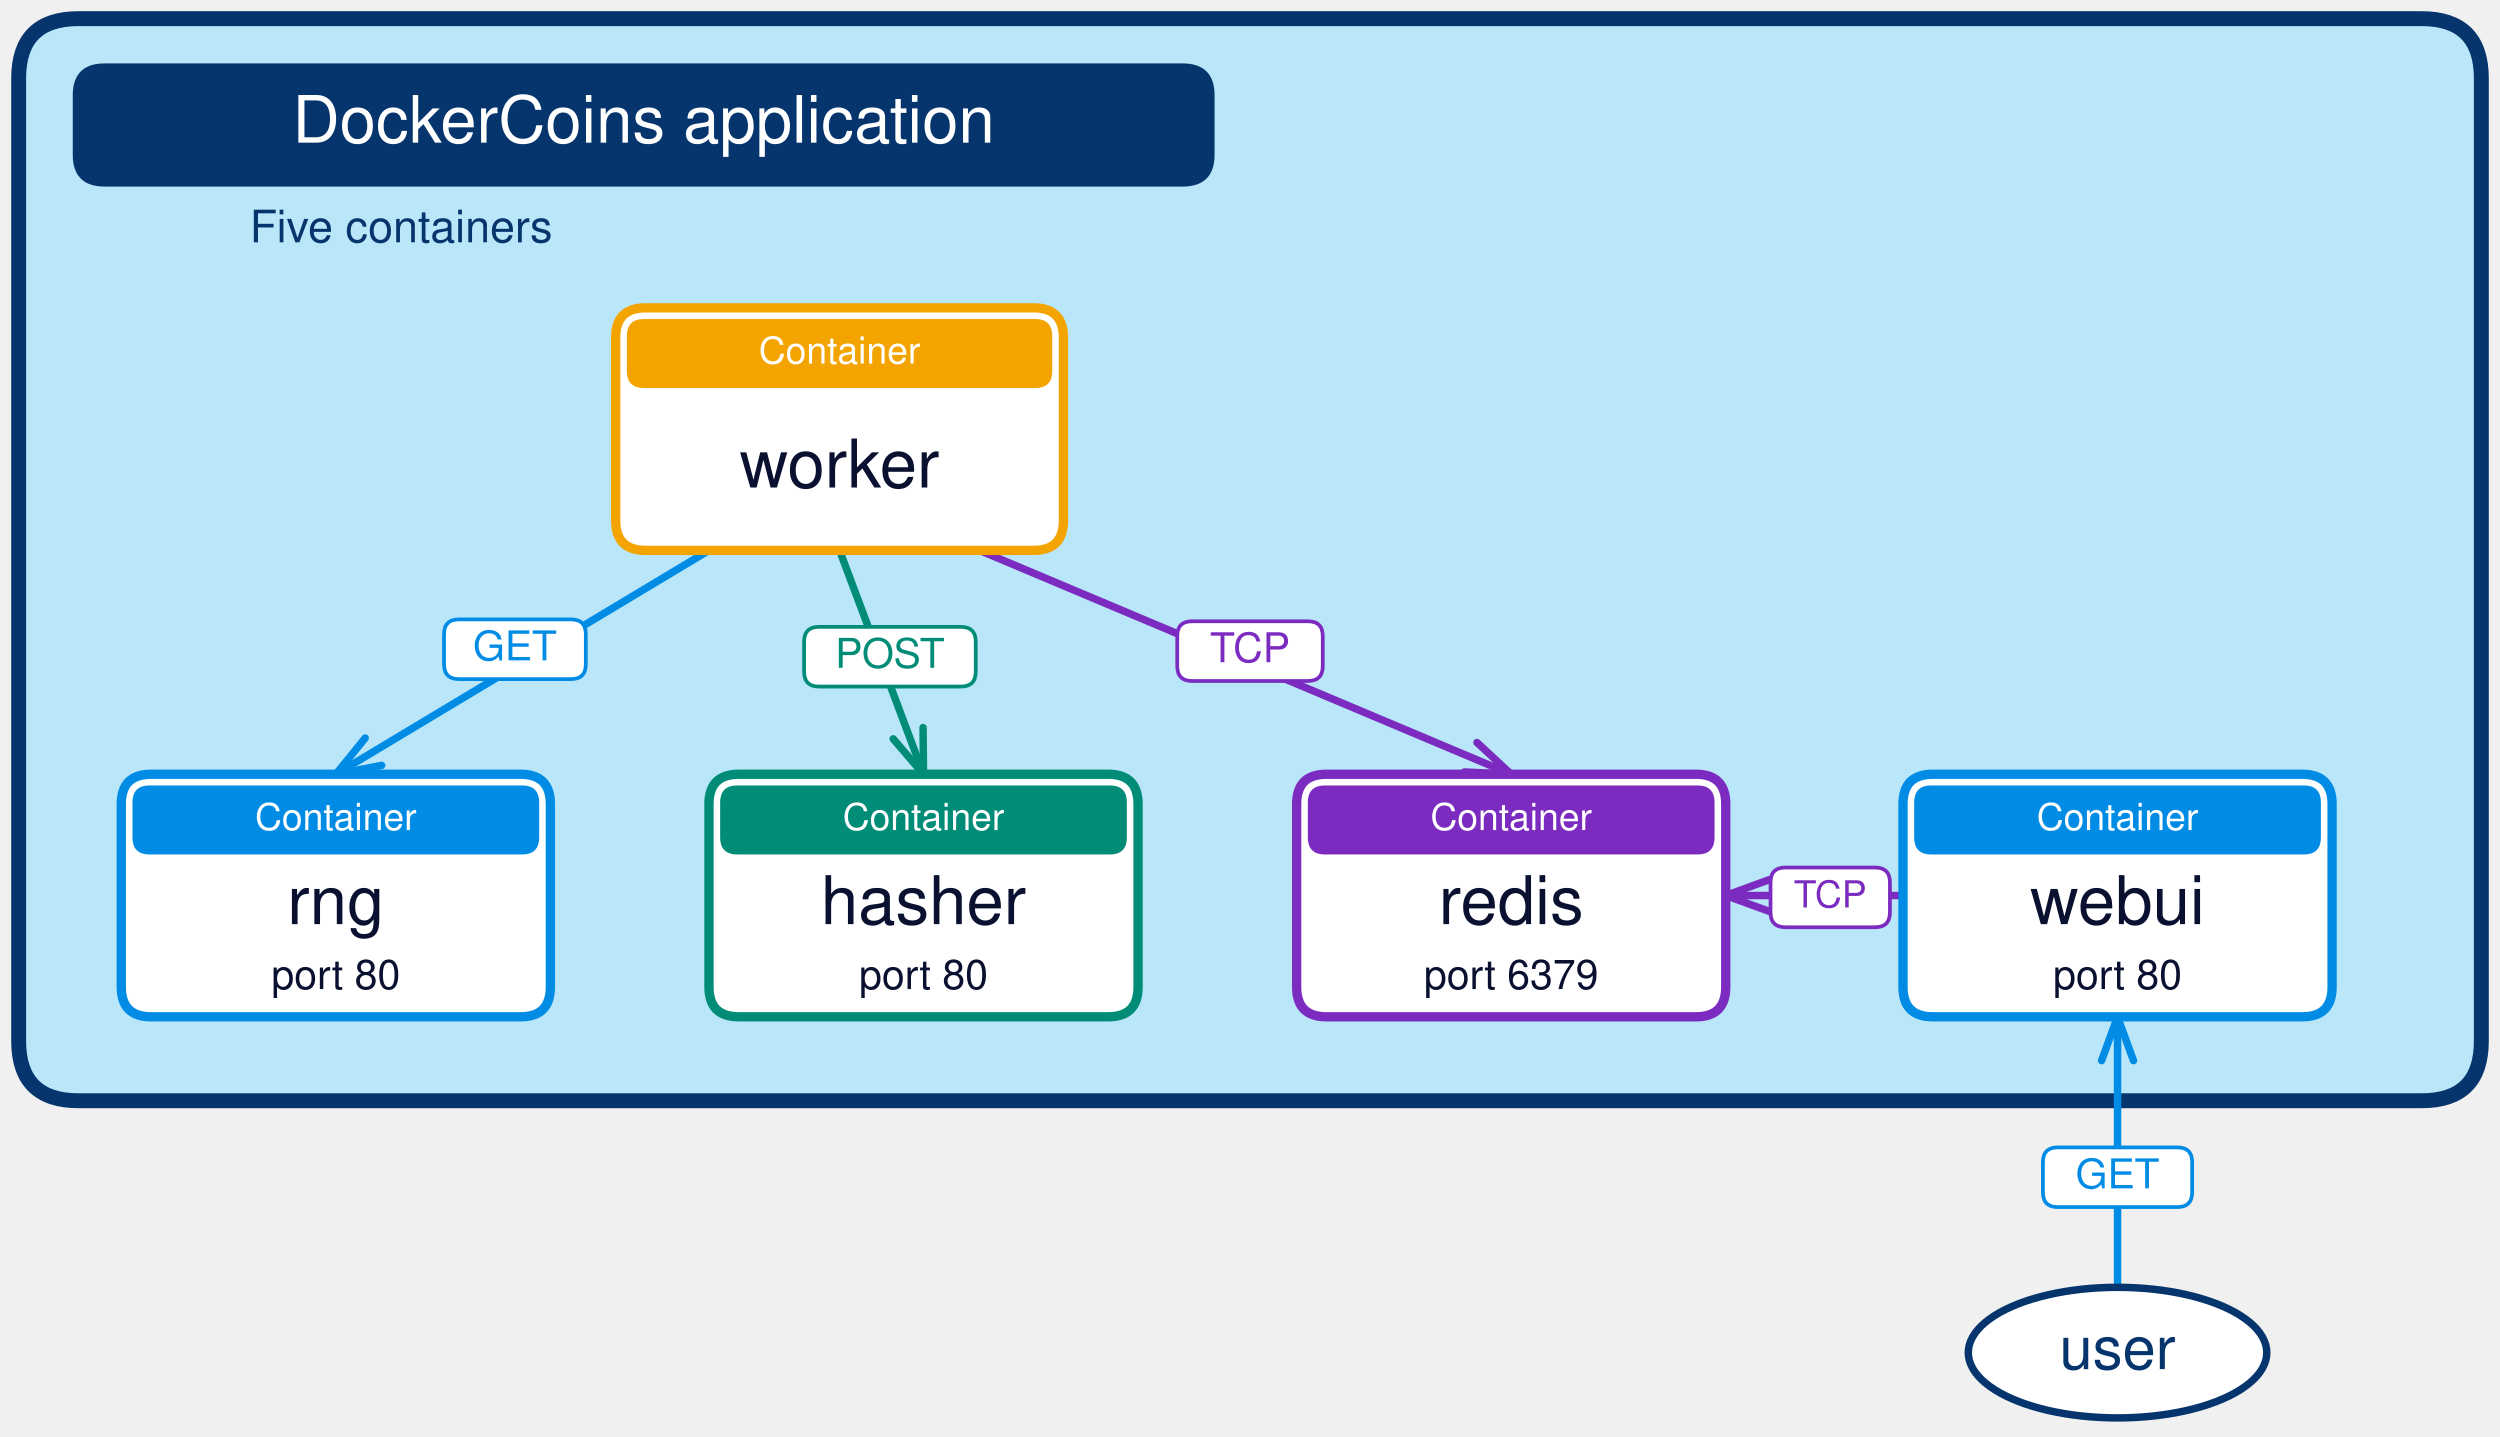
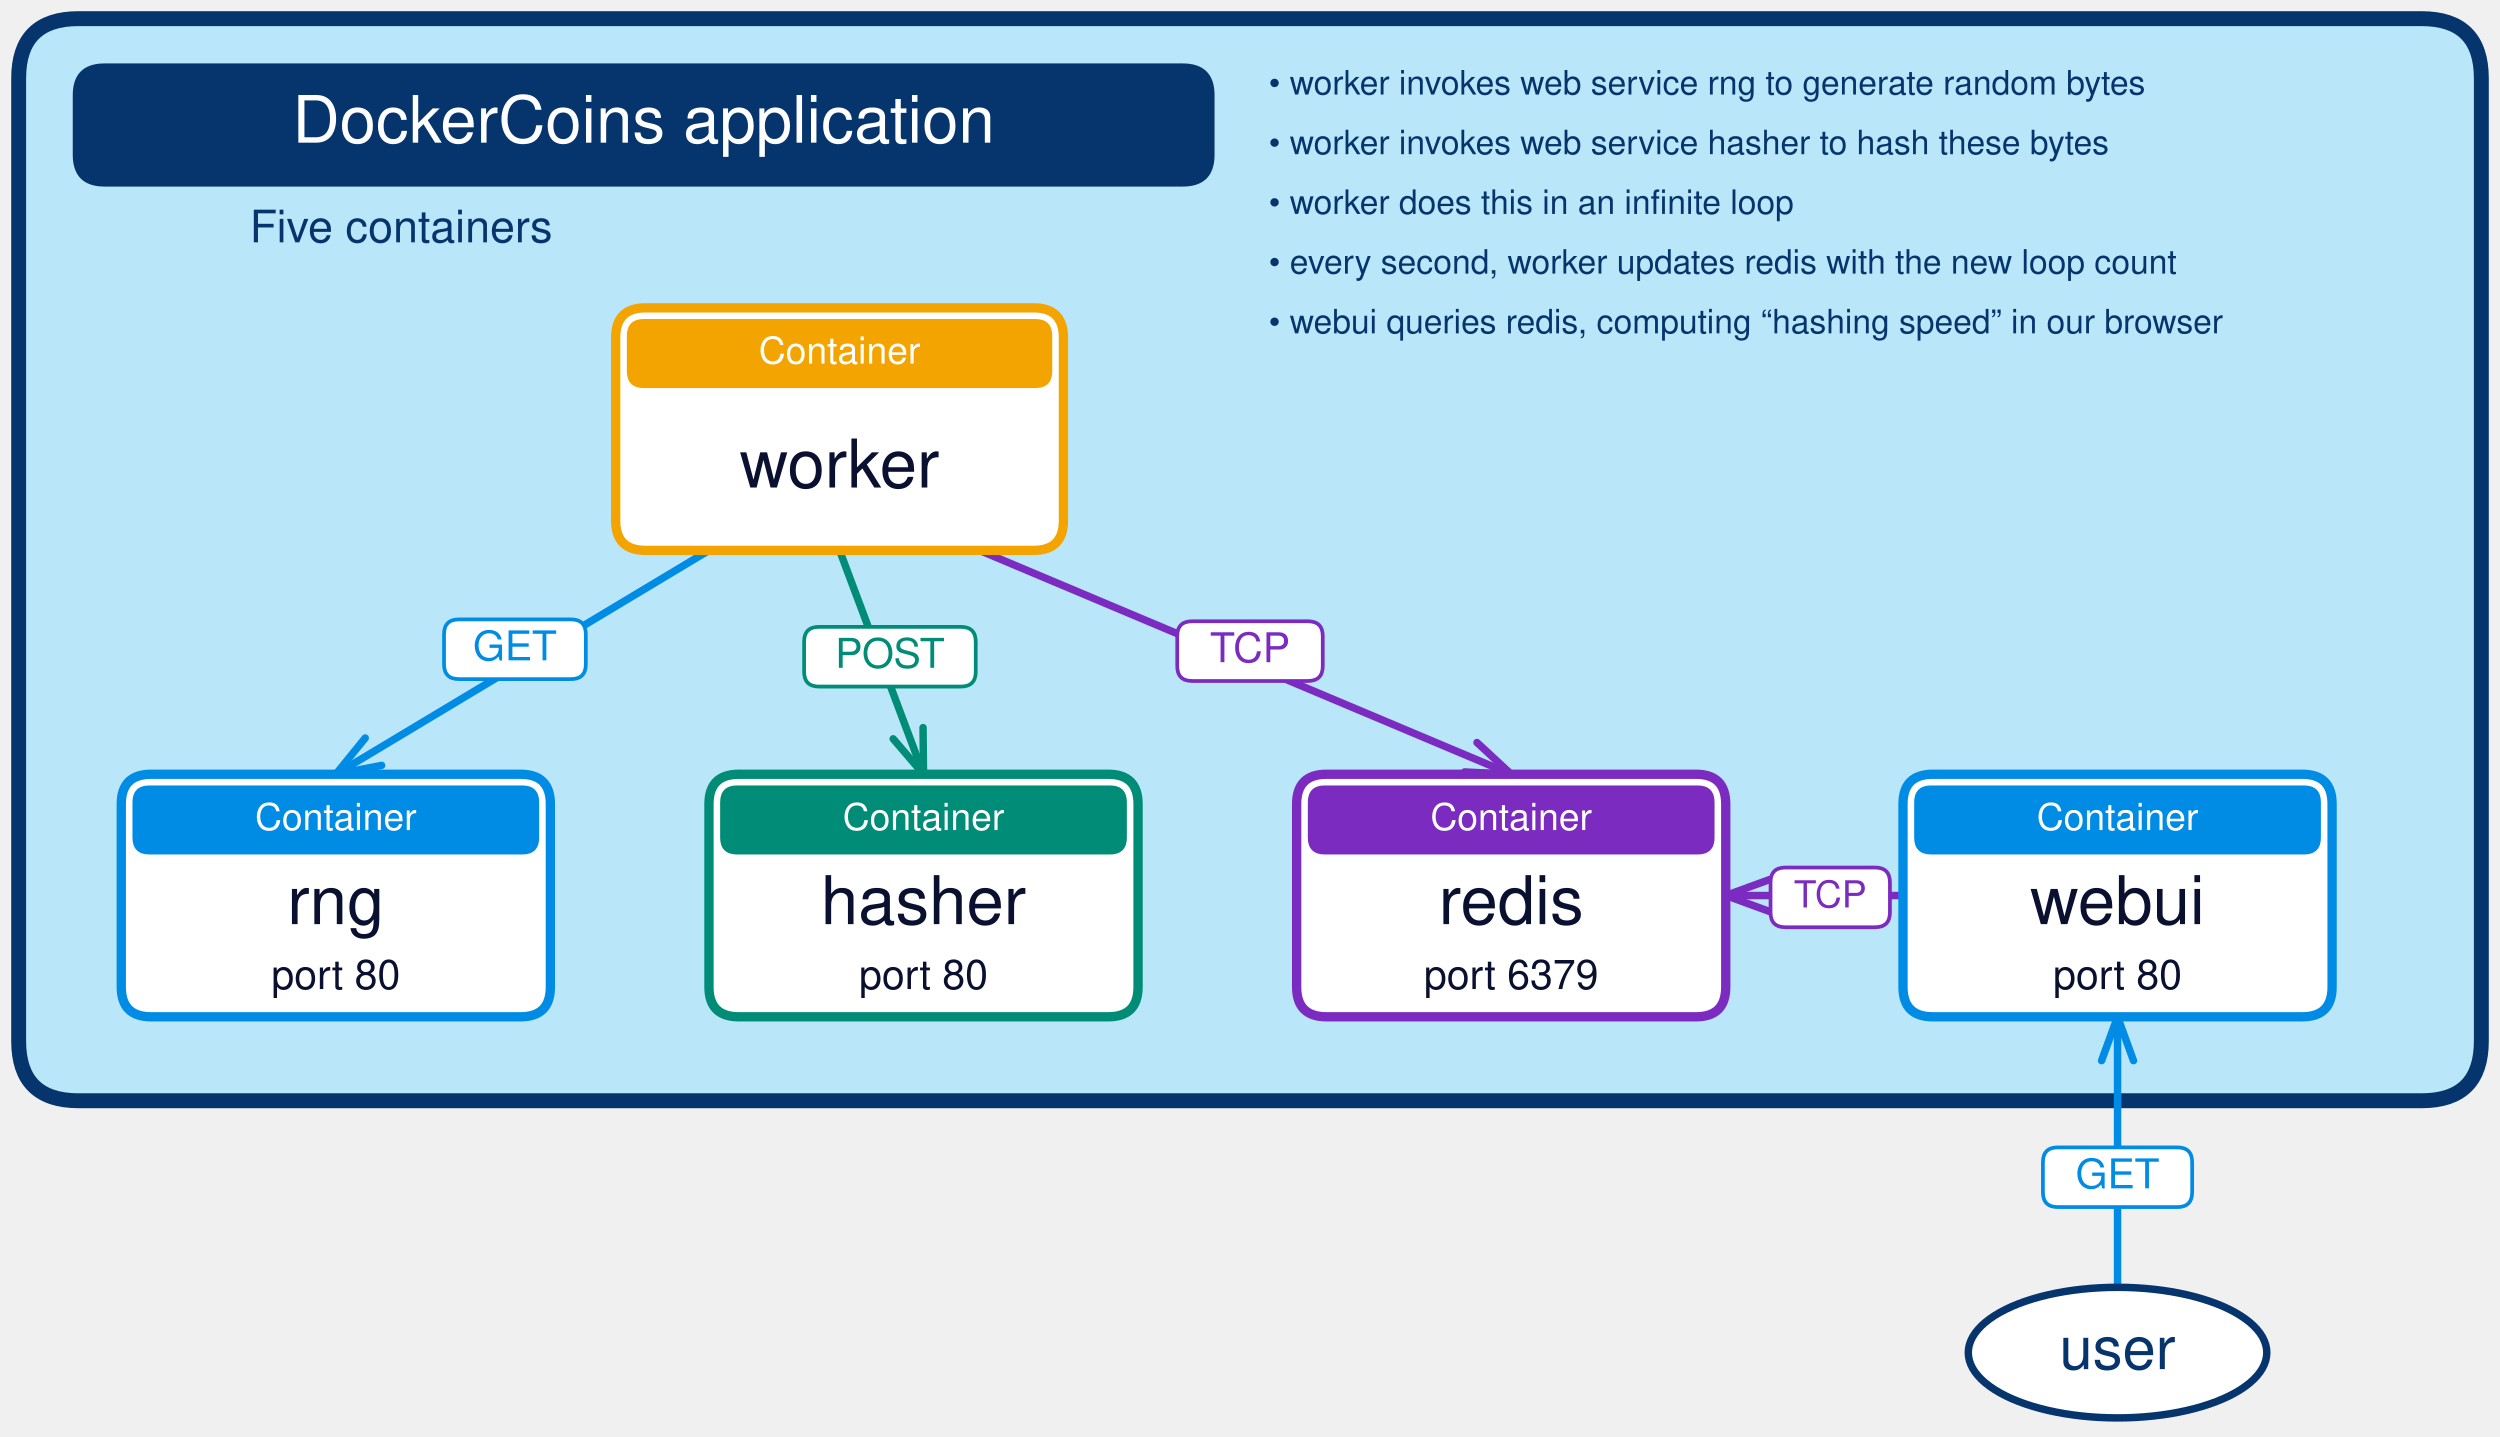
<svg xmlns="http://www.w3.org/2000/svg" version="1.1" viewBox="0 0 1340 770" width="1340" height="770">
  <defs>
    <style class="style-fonts">
      </style>
  </defs>
  <g stroke-linecap="round" transform="translate(10 10) rotate(0 660 290)">
    <path d="M32 0 C465.99 0, 899.98 0, 1288 0 C1309.33 0, 1320 10.67, 1320 32 C1320 216.37, 1320 400.75, 1320 548 C1320 569.33, 1309.33 580, 1288 580 C793.95 580, 299.9 580, 32 580 C10.67 580, 0 569.33, 0 548 C0 358.7, 0 169.4, 0 32 C0 10.67, 10.67 0, 32 0" stroke="none" stroke-width="0" fill="#b9e6f9" />
    <path d="M32 0 C469.94 0, 907.87 0, 1288 0 M32 0 C465.07 0, 898.13 0, 1288 0 M1288 0 C1309.33 0, 1320 10.67, 1320 32 M1288 0 C1309.33 0, 1320 10.67, 1320 32 M1320 32 C1320 182.62, 1320 333.23, 1320 548 M1320 32 C1320 140.01, 1320 248.01, 1320 548 M1320 548 C1320 569.33, 1309.33 580, 1288 580 M1320 548 C1320 569.33, 1309.33 580, 1288 580 M1288 580 C857.26 580, 426.51 580, 32 580 M1288 580 C912.28 580, 536.55 580, 32 580 M32 580 C10.67 580, 0 569.33, 0 548 M32 580 C10.67 580, 0 569.33, 0 548 M0 548 C0 344.02, 0 140.05, 0 32 M0 548 C0 444.53, 0 341.07, 0 32 M0 32 C0 10.67, 10.67 0, 32 0 M0 32 C0 10.67, 10.67 0, 32 0" stroke="#06356d" stroke-width="8" fill="none" />
  </g>
  <g stroke-linecap="round">
    <g transform="translate(380 295) rotate(0 -100 60)">
      <path d="M0 0 C-69.74 41.84, -139.47 83.68, -200 120 M0 0 C-43.36 26.01, -86.72 52.03, -200 120" stroke="#008ce5" stroke-width="4" fill="none" />
    </g>
    <g transform="translate(380 295) rotate(0 -100 60)">
      <path d="M-184.25 100.58 C-189.74 107.35, -195.23 114.12, -200 120 M-184.25 100.58 C-187.67 104.79, -191.08 109, -200 120" stroke="#008ce5" stroke-width="4" fill="none" />
    </g>
    <g transform="translate(380 295) rotate(0 -100 60)">
      <path d="M-175.46 115.25 C-184.01 116.9, -192.57 118.56, -200 120 M-175.46 115.25 C-180.78 116.28, -186.1 117.31, -200 120" stroke="#008ce5" stroke-width="4" fill="none" />
    </g>
  </g>
  <mask />
  <g stroke-linecap="round">
    <g transform="translate(450 295) rotate(0 22.5 60)">
      <path d="M0 0 C15.69 41.84, 31.38 83.68, 45 120 M0 0 C13 34.65, 25.99 69.31, 45 120" stroke="#008c76" stroke-width="4" fill="none" />
    </g>
    <g transform="translate(450 295) rotate(0 22.5 60)">
      <path d="M28.75 101.01 C34.41 107.63, 40.08 114.25, 45 120 M28.75 101.01 C33.44 106.49, 38.13 111.98, 45 120" stroke="#008c76" stroke-width="4" fill="none" />
    </g>
    <g transform="translate(450 295) rotate(0 22.5 60)">
      <path d="M44.76 95 C44.84 103.72, 44.93 112.43, 45 120 M44.76 95 C44.83 102.22, 44.9 109.44, 45 120" stroke="#008c76" stroke-width="4" fill="none" />
    </g>
  </g>
  <mask />
  <g stroke-linecap="round">
    <g transform="translate(525 295) rotate(0 142.5 60)">
      <path d="M0 0 C99.38 41.84, 198.75 83.69, 285 120 M0 0 C102.82 43.29, 205.64 86.59, 285 120" stroke="#7b2bc0" stroke-width="4" fill="none" />
    </g>
    <g transform="translate(525 295) rotate(0 142.5 60)">
      <path d="M260.03 118.76 C268.74 119.2, 277.44 119.63, 285 120 M260.03 118.76 C269.04 119.21, 278.05 119.66, 285 120" stroke="#7b2bc0" stroke-width="4" fill="none" />
    </g>
    <g transform="translate(525 295) rotate(0 142.5 60)">
      <path d="M266.67 103 C273.06 108.93, 279.45 114.86, 285 120 M266.67 103 C273.28 109.14, 279.9 115.27, 285 120" stroke="#7b2bc0" stroke-width="4" fill="none" />
    </g>
  </g>
  <mask />
  <g stroke-linecap="round">
    <g transform="translate(1020 480) rotate(0 -47.5 0)">
      <path d="M0 0 C-33.13 0, -66.25 0, -95 0 M0 0 C-22.11 0, -44.23 0, -95 0" stroke="#7b2bc0" stroke-width="4" fill="none" />
    </g>
    <g transform="translate(1020 480) rotate(0 -47.5 0)">
      <path d="M-71.51 -8.55 C-79.7 -5.57, -87.89 -2.59, -95 0 M-71.51 -8.55 C-76.98 -6.56, -82.44 -4.57, -95 0" stroke="#7b2bc0" stroke-width="4" fill="none" />
    </g>
    <g transform="translate(1020 480) rotate(0 -47.5 0)">
      <path d="M-71.51 8.55 C-79.7 5.57, -87.89 2.59, -95 0 M-71.51 8.55 C-76.98 6.56, -82.44 4.57, -95 0" stroke="#7b2bc0" stroke-width="4" fill="none" />
    </g>
  </g>
  <mask />
  <g stroke-linecap="round">
    <g transform="translate(1135 690) rotate(0 0 -72.5)">
      <path d="M0 0 C0 -50.56, 0 -101.12, 0 -145 M0 0 C0 -44.19, 0 -88.38, 0 -145" stroke="#008ce5" stroke-width="4" fill="none" />
    </g>
    <g transform="translate(1135 690) rotate(0 0 -72.5)">
      <path d="M8.55 -121.51 C5.57 -129.7, 2.59 -137.89, 0 -145 M8.55 -121.51 C5.94 -128.67, 3.34 -135.83, 0 -145" stroke="#008ce5" stroke-width="4" fill="none" />
    </g>
    <g transform="translate(1135 690) rotate(0 0 -72.5)">
      <path d="M-8.55 -121.51 C-5.57 -129.7, -2.59 -137.89, 0 -145 M-8.55 -121.51 C-5.94 -128.67, -3.34 -135.83, 0 -145" stroke="#008ce5" stroke-width="4" fill="none" />
    </g>
  </g>
  <mask />
  <g stroke-linecap="round" transform="translate(40 35) rotate(0 305 32)">
    <path d="M16 0 C169.43 0, 322.85 0, 594 0 C604.67 0, 610 5.33, 610 16 C610 25.9, 610 35.8, 610 48 C610 58.67, 604.67 64, 594 64 C475 64, 356 64, 16 64 C5.33 64, 0 58.67, 0 48 C0 40.76, 0 33.52, 0 16 C0 5.33, 5.33 0, 16 0" stroke="none" stroke-width="0" fill="#06356d" />
    <path d="M16 0 C217.55 0, 419.1 0, 594 0 M16 0 C233.77 0, 451.54 0, 594 0 M594 0 C604.67 0, 610 5.33, 610 16 M594 0 C604.67 0, 610 5.33, 610 16 M610 16 C610 28.7, 610 41.4, 610 48 M610 16 C610 27.09, 610 38.17, 610 48 M610 48 C610 58.67, 604.67 64, 594 64 M610 48 C610 58.67, 604.67 64, 594 64 M594 64 C457.02 64, 320.05 64, 16 64 M594 64 C366.23 64, 138.46 64, 16 64 M16 64 C5.33 64, 0 58.67, 0 48 M16 64 C5.33 64, 0 58.67, 0 48 M0 48 C0 37.88, 0 27.77, 0 16 M0 48 C0 39.71, 0 31.42, 0 16 M0 16 C0 5.33, 5.33 0, 16 0 M0 16 C0 5.33, 5.33 0, 16 0" stroke="#06356d" stroke-width="2" fill="none" />
  </g>
  <g transform="translate(40 46) rotate(0 305 21)">
    <text x="305" y="30.451" font-family="Helvetica, Segoe UI Emoji" font-size="35px" fill="#ffffff" text-anchor="middle" style="white-space: pre;" direction="ltr" dominant-baseline="alphabetic">DockerCoins application</text>
  </g>
  <g transform="translate(60 109) rotate(0 155 14.5)">
    <text x="155" y="20.88" font-family="Helvetica, Segoe UI Emoji" font-size="24px" fill="#06356d" text-anchor="middle" style="white-space: pre;" direction="ltr" dominant-baseline="alphabetic">Five containers</text>
  </g>
  <g stroke-linecap="round" transform="translate(330 165) rotate(0 120 65)">
    <path d="M16 0 C83.68 0, 151.36 0, 224 0 C234.67 0, 240 5.33, 240 16 C240 43.98, 240 71.96, 240 114 C240 124.67, 234.67 130, 224 130 C179.87 130, 135.75 130, 16 130 C5.33 130, 0 124.67, 0 114 C0 79.11, 0 44.22, 0 16 C0 5.33, 5.33 0, 16 0" stroke="none" stroke-width="0" fill="#ffffff" />
    <path d="M16 0 C88.53 0, 161.07 0, 224 0 M16 0 C97.69 0, 179.38 0, 224 0 M224 0 C234.67 0, 240 5.33, 240 16 M224 0 C234.67 0, 240 5.33, 240 16 M240 16 C240 40.44, 240 64.89, 240 114 M240 16 C240 46.87, 240 77.74, 240 114 M240 114 C240 124.67, 234.67 130, 224 130 M240 114 C240 124.67, 234.67 130, 224 130 M224 130 C164.93 130, 105.86 130, 16 130 M224 130 C173.76 130, 123.53 130, 16 130 M16 130 C5.33 130, 0 124.67, 0 114 M16 130 C5.33 130, 0 124.67, 0 114 M0 114 C0 77.09, 0 40.19, 0 16 M0 114 C0 85.75, 0 57.5, 0 16 M0 16 C0 5.33, 5.33 0, 16 0 M0 16 C0 5.33, 5.33 0, 16 0" stroke="#f4a400" stroke-width="5" fill="none" />
  </g>
  <g stroke-linecap="round" transform="translate(337 172) rotate(0 113 17.5)">
    <path d="M8 0 C80.53 0, 153.06 0, 218 0 C223.33 0, 226 2.67, 226 8 C226 12.01, 226 16.01, 226 27 C226 32.33, 223.33 35, 218 35 C145.01 35, 72.02 35, 8 35 C2.67 35, 0 32.33, 0 27 C0 19.41, 0 11.83, 0 8 C0 2.67, 2.67 0, 8 0" stroke="none" stroke-width="0" fill="#f4a400" />
    <path d="M8 0 C81.23 0, 154.46 0, 218 0 M8 0 C63.59 0, 119.19 0, 218 0 M218 0 C223.33 0, 226 2.67, 226 8 M218 0 C223.33 0, 226 2.67, 226 8 M226 8 C226 13.07, 226 18.14, 226 27 M226 8 C226 13.79, 226 19.57, 226 27 M226 27 C226 32.33, 223.33 35, 218 35 M226 27 C226 32.33, 223.33 35, 218 35 M218 35 C155.07 35, 92.14 35, 8 35 M218 35 C163.96 35, 109.91 35, 8 35 M8 35 C2.67 35, 0 32.33, 0 27 M8 35 C2.67 35, 0 32.33, 0 27 M0 27 C0 22, 0 16.99, 0 8 M0 27 C0 20.07, 0 13.14, 0 8 M0 8 C0 2.67, 2.67 0, 8 0 M0 8 C0 2.67, 2.67 0, 8 0" stroke="#f4a400" stroke-width="2" fill="none" />
  </g>
  <g transform="translate(337 177.5) rotate(0 113 12)">
    <text x="113" y="17.4" font-family="Helvetica, Segoe UI Emoji" font-size="20px" fill="#ffffff" text-anchor="middle" style="white-space: pre;" direction="ltr" dominant-baseline="alphabetic">Container</text>
  </g>
  <g transform="translate(338 230) rotate(0 112 21.6)">
    <text x="112" y="31.321" font-family="Helvetica, Segoe UI Emoji" font-size="36px" fill="#0a102f" text-anchor="middle" style="white-space: pre;" direction="ltr" dominant-baseline="alphabetic">worker</text>
  </g>
  <g stroke-linecap="round" transform="translate(65 415) rotate(0 115 65)">
    <path d="M16 0 C56.66 0, 97.31 0, 214 0 C224.67 0, 230 5.33, 230 16 C230 53.92, 230 91.84, 230 114 C230 124.67, 224.67 130, 214 130 C143.94 130, 73.88 130, 16 130 C5.33 130, 0 124.67, 0 114 C0 81.76, 0 49.52, 0 16 C0 5.33, 5.33 0, 16 0" stroke="none" stroke-width="0" fill="#ffffff" />
    <path d="M16 0 C85.05 0, 154.1 0, 214 0 M16 0 C71.58 0, 127.16 0, 214 0 M214 0 C224.67 0, 230 5.33, 230 16 M214 0 C224.67 0, 230 5.33, 230 16 M230 16 C230 47.3, 230 78.61, 230 114 M230 16 C230 42.76, 230 69.53, 230 114 M230 114 C230 124.67, 224.67 130, 214 130 M230 114 C230 124.67, 224.67 130, 214 130 M214 130 C145.36 130, 76.71 130, 16 130 M214 130 C153.65 130, 93.3 130, 16 130 M16 130 C5.33 130, 0 124.67, 0 114 M16 130 C5.33 130, 0 124.67, 0 114 M0 114 C0 82.27, 0 50.53, 0 16 M0 114 C0 75.39, 0 36.79, 0 16 M0 16 C0 5.33, 5.33 0, 16 0 M0 16 C0 5.33, 5.33 0, 16 0" stroke="#008ce5" stroke-width="5" fill="none" />
  </g>
  <g stroke-linecap="round" transform="translate(72 422) rotate(0 108 17.5)">
    <path d="M8 0 C53.06 0, 98.13 0, 208 0 C213.33 0, 216 2.67, 216 8 C216 13.93, 216 19.87, 216 27 C216 32.33, 213.33 35, 208 35 C150.15 35, 92.3 35, 8 35 C2.67 35, 0 32.33, 0 27 C0 19.93, 0 12.86, 0 8 C0 2.67, 2.67 0, 8 0" stroke="none" stroke-width="0" fill="#008ce5" />
    <path d="M8 0 C77.75 0, 147.5 0, 208 0 M8 0 C78.54 0, 149.08 0, 208 0 M208 0 C213.33 0, 216 2.67, 216 8 M208 0 C213.33 0, 216 2.67, 216 8 M216 8 C216 14.4, 216 20.8, 216 27 M216 8 C216 12.99, 216 17.98, 216 27 M216 27 C216 32.33, 213.33 35, 208 35 M216 27 C216 32.33, 213.33 35, 208 35 M208 35 C135.53 35, 63.05 35, 8 35 M208 35 C143.87 35, 79.75 35, 8 35 M8 35 C2.67 35, 0 32.33, 0 27 M8 35 C2.67 35, 0 32.33, 0 27 M0 27 C0 23, 0 19, 0 8 M0 27 C0 21.86, 0 16.73, 0 8 M0 8 C0 2.67, 2.67 0, 8 0 M0 8 C0 2.67, 2.67 0, 8 0" stroke="#008ce5" stroke-width="2" fill="none" />
  </g>
  <g transform="translate(72 427.5) rotate(0 108 12)">
    <text x="108" y="17.4" font-family="Helvetica, Segoe UI Emoji" font-size="20px" fill="#ffffff" text-anchor="middle" style="white-space: pre;" direction="ltr" dominant-baseline="alphabetic">Container</text>
  </g>
  <g transform="translate(73 464) rotate(0 107 21.6)">
    <text x="107" y="31.321" font-family="Helvetica, Segoe UI Emoji" font-size="36px" fill="#0a102f" text-anchor="middle" style="white-space: pre;" direction="ltr" dominant-baseline="alphabetic">rng</text>
  </g>
  <g transform="translate(73 511) rotate(0 107 13.2)">
    <text x="107" y="19.14" font-family="Helvetica, Segoe UI Emoji" font-size="22px" fill="#0a102f" text-anchor="middle" style="white-space: pre;" direction="ltr" dominant-baseline="alphabetic">port 80</text>
  </g>
  <g stroke-linecap="round" transform="translate(380 415) rotate(0 115 65)">
    <path d="M16 0 C76.44 0, 136.88 0, 214 0 C224.67 0, 230 5.33, 230 16 C230 36.94, 230 57.89, 230 114 C230 124.67, 224.67 130, 214 130 C168.27 130, 122.54 130, 16 130 C5.33 130, 0 124.67, 0 114 C0 80.17, 0 46.34, 0 16 C0 5.33, 5.33 0, 16 0" stroke="none" stroke-width="0" fill="#ffffff" />
    <path d="M16 0 C85.05 0, 154.11 0, 214 0 M16 0 C63.66 0, 111.31 0, 214 0 M214 0 C224.67 0, 230 5.33, 230 16 M214 0 C224.67 0, 230 5.33, 230 16 M230 16 C230 36.28, 230 56.56, 230 114 M230 16 C230 37.63, 230 59.26, 230 114 M230 114 C230 124.67, 224.67 130, 214 130 M230 114 C230 124.67, 224.67 130, 214 130 M214 130 C169.44 130, 124.88 130, 16 130 M214 130 C137.99 130, 61.97 130, 16 130 M16 130 C5.33 130, 0 124.67, 0 114 M16 130 C5.33 130, 0 124.67, 0 114 M0 114 C0 78.93, 0 43.86, 0 16 M0 114 C0 77.15, 0 40.3, 0 16 M0 16 C0 5.33, 5.33 0, 16 0 M0 16 C0 5.33, 5.33 0, 16 0" stroke="#008c76" stroke-width="5" fill="none" />
  </g>
  <g stroke-linecap="round" transform="translate(387 422) rotate(0 108 17.5)">
    <path d="M8 0 C73.05 0, 138.1 0, 208 0 C213.33 0, 216 2.67, 216 8 C216 14.44, 216 20.88, 216 27 C216 32.33, 213.33 35, 208 35 C134.73 35, 61.45 35, 8 35 C2.67 35, 0 32.33, 0 27 C0 19.62, 0 12.24, 0 8 C0 2.67, 2.67 0, 8 0" stroke="none" stroke-width="0" fill="#008c76" />
    <path d="M8 0 C77.75 0, 147.5 0, 208 0 M8 0 C70.54 0, 133.07 0, 208 0 M208 0 C213.33 0, 216 2.67, 216 8 M208 0 C213.33 0, 216 2.67, 216 8 M216 8 C216 12.26, 216 16.53, 216 27 M216 8 C216 11.99, 216 15.99, 216 27 M216 27 C216 32.33, 213.33 35, 208 35 M216 27 C216 32.33, 213.33 35, 208 35 M208 35 C159.85 35, 111.71 35, 8 35 M208 35 C128.05 35, 48.11 35, 8 35 M8 35 C2.67 35, 0 32.33, 0 27 M8 35 C2.67 35, 0 32.33, 0 27 M0 27 C0 22.35, 0 17.7, 0 8 M0 27 C0 22.2, 0 17.41, 0 8 M0 8 C0 2.67, 2.67 0, 8 0 M0 8 C0 2.67, 2.67 0, 8 0" stroke="#008c76" stroke-width="2" fill="none" />
  </g>
  <g transform="translate(387 427.5) rotate(0 108 12)">
    <text x="108" y="17.4" font-family="Helvetica, Segoe UI Emoji" font-size="20px" fill="#ffffff" text-anchor="middle" style="white-space: pre;" direction="ltr" dominant-baseline="alphabetic">Container</text>
  </g>
  <g transform="translate(388 464) rotate(0 107 21.6)">
    <text x="107" y="31.321" font-family="Helvetica, Segoe UI Emoji" font-size="36px" fill="#0a102f" text-anchor="middle" style="white-space: pre;" direction="ltr" dominant-baseline="alphabetic">hasher</text>
  </g>
  <g transform="translate(388 511) rotate(0 107 13.2)">
    <text x="107" y="19.14" font-family="Helvetica, Segoe UI Emoji" font-size="22px" fill="#0a102f" text-anchor="middle" style="white-space: pre;" direction="ltr" dominant-baseline="alphabetic">port 80</text>
  </g>
  <g stroke-linecap="round" transform="translate(695 415) rotate(0 115 65)">
    <path d="M16 0 C56.63 0, 97.25 0, 214 0 C224.67 0, 230 5.33, 230 16 C230 39.57, 230 63.14, 230 114 C230 124.67, 224.67 130, 214 130 C153 130, 92.01 130, 16 130 C5.33 130, 0 124.67, 0 114 C0 78.58, 0 43.17, 0 16 C0 5.33, 5.33 0, 16 0" stroke="none" stroke-width="0" fill="#ffffff" />
    <path d="M16 0 C85.06 0, 154.12 0, 214 0 M16 0 C55.73 0, 95.46 0, 214 0 M214 0 C224.67 0, 230 5.33, 230 16 M214 0 C224.67 0, 230 5.33, 230 16 M230 16 C230 44.86, 230 73.71, 230 114 M230 16 C230 52.1, 230 88.19, 230 114 M230 114 C230 124.67, 224.67 130, 214 130 M230 114 C230 124.67, 224.67 130, 214 130 M214 130 C153.92 130, 93.85 130, 16 130 M214 130 C161.92 130, 109.85 130, 16 130 M16 130 C5.33 130, 0 124.67, 0 114 M16 130 C5.33 130, 0 124.67, 0 114 M0 114 C0 75.59, 0 37.18, 0 16 M0 114 C0 78.91, 0 43.81, 0 16 M0 16 C0 5.33, 5.33 0, 16 0 M0 16 C0 5.33, 5.33 0, 16 0" stroke="#7b2bc0" stroke-width="5" fill="none" />
  </g>
  <g stroke-linecap="round" transform="translate(702 422) rotate(0 108 17.5)">
    <path d="M8 0 C53.03 0, 98.06 0, 208 0 C213.33 0, 216 2.67, 216 8 C216 14.95, 216 21.9, 216 27 C216 32.33, 213.33 35, 208 35 C159.3 35, 110.61 35, 8 35 C2.67 35, 0 32.33, 0 27 C0 23.11, 0 19.22, 0 8 C0 2.67, 2.67 0, 8 0" stroke="none" stroke-width="0" fill="#7b2bc0" />
    <path d="M8 0 C77.76 0, 147.51 0, 208 0 M8 0 C62.53 0, 117.06 0, 208 0 M208 0 C213.33 0, 216 2.67, 216 8 M208 0 C213.33 0, 216 2.67, 216 8 M216 8 C216 13.93, 216 19.85, 216 27 M216 8 C216 14.8, 216 21.6, 216 27 M216 27 C216 32.33, 213.33 35, 208 35 M216 27 C216 32.33, 213.33 35, 208 35 M208 35 C144.18 35, 80.36 35, 8 35 M208 35 C152.23 35, 96.47 35, 8 35 M8 35 C2.67 35, 0 32.33, 0 27 M8 35 C2.67 35, 0 32.33, 0 27 M0 27 C0 21.7, 0 16.41, 0 8 M0 27 C0 22.54, 0 18.09, 0 8 M0 8 C0 2.67, 2.67 0, 8 0 M0 8 C0 2.67, 2.67 0, 8 0" stroke="#7b2bc0" stroke-width="2" fill="none" />
  </g>
  <g transform="translate(702 427.5) rotate(0 108 12)">
    <text x="108" y="17.4" font-family="Helvetica, Segoe UI Emoji" font-size="20px" fill="#ffffff" text-anchor="middle" style="white-space: pre;" direction="ltr" dominant-baseline="alphabetic">Container</text>
  </g>
  <g transform="translate(703 464) rotate(0 107 21.6)">
    <text x="107" y="31.321" font-family="Helvetica, Segoe UI Emoji" font-size="36px" fill="#0a102f" text-anchor="middle" style="white-space: pre;" direction="ltr" dominant-baseline="alphabetic">redis</text>
  </g>
  <g transform="translate(703 511) rotate(0 107 13.2)">
    <text x="107" y="19.14" font-family="Helvetica, Segoe UI Emoji" font-size="22px" fill="#0a102f" text-anchor="middle" style="white-space: pre;" direction="ltr" dominant-baseline="alphabetic">port 6379</text>
  </g>
  <g stroke-linecap="round" transform="translate(1020 415) rotate(0 115 65)">
    <path d="M16 0 C76.41 0, 136.82 0, 214 0 C224.67 0, 230 5.33, 230 16 C230 42.19, 230 68.39, 230 114 C230 124.67, 224.67 130, 214 130 C137.74 130, 61.47 130, 16 130 C5.33 130, 0 124.67, 0 114 C0 77, 0 39.99, 0 16 C0 5.33, 5.33 0, 16 0" stroke="none" stroke-width="0" fill="#ffffff" />
    <path d="M16 0 C85.06 0, 154.13 0, 214 0 M16 0 C87.4 0, 158.81 0, 214 0 M214 0 C224.67 0, 230 5.33, 230 16 M214 0 C224.67 0, 230 5.33, 230 16 M230 16 C230 53.43, 230 90.86, 230 114 M230 16 C230 46.96, 230 77.92, 230 114 M230 114 C230 124.67, 224.67 130, 214 130 M230 114 C230 124.67, 224.67 130, 214 130 M214 130 C138.41 130, 62.82 130, 16 130 M214 130 C146.26 130, 78.52 130, 16 130 M16 130 C5.33 130, 0 124.67, 0 114 M16 130 C5.33 130, 0 124.67, 0 114 M0 114 C0 91.86, 0 69.71, 0 16 M0 114 C0 80.66, 0 47.32, 0 16 M0 16 C0 5.33, 5.33 0, 16 0 M0 16 C0 5.33, 5.33 0, 16 0" stroke="#008ce5" stroke-width="5" fill="none" />
  </g>
  <g stroke-linecap="round" transform="translate(1027 422) rotate(0 108 17.5)">
    <path d="M8 0 C73.02 0, 138.03 0, 208 0 C213.33 0, 216 2.67, 216 8 C216 15.46, 216 22.92, 216 27 C216 32.33, 213.33 35, 208 35 C143.88 35, 79.76 35, 8 35 C2.67 35, 0 32.33, 0 27 C0 22.8, 0 18.61, 0 8 C0 2.67, 2.67 0, 8 0" stroke="none" stroke-width="0" fill="#008ce5" />
    <path d="M8 0 C77.76 0, 147.52 0, 208 0 M8 0 C54.52 0, 101.05 0, 208 0 M208 0 C213.33 0, 216 2.67, 216 8 M208 0 C213.33 0, 216 2.67, 216 8 M216 8 C216 15.59, 216 23.18, 216 27 M216 8 C216 13.8, 216 19.61, 216 27 M216 27 C216 32.33, 213.33 35, 208 35 M216 27 C216 32.33, 213.33 35, 208 35 M208 35 C128.51 35, 49.02 35, 8 35 M208 35 C136.41 35, 64.83 35, 8 35 M8 35 C2.67 35, 0 32.33, 0 27 M8 35 C2.67 35, 0 32.33, 0 27 M0 27 C0 21.06, 0 15.11, 0 8 M0 27 C0 22.88, 0 18.77, 0 8 M0 8 C0 2.67, 2.67 0, 8 0 M0 8 C0 2.67, 2.67 0, 8 0" stroke="#008ce5" stroke-width="2" fill="none" />
  </g>
  <g transform="translate(1027 427.5) rotate(0 108 12)">
    <text x="108" y="17.4" font-family="Helvetica, Segoe UI Emoji" font-size="20px" fill="#ffffff" text-anchor="middle" style="white-space: pre;" direction="ltr" dominant-baseline="alphabetic">Container</text>
  </g>
  <g transform="translate(1028 464) rotate(0 107 21.6)">
    <text x="107" y="31.321" font-family="Helvetica, Segoe UI Emoji" font-size="36px" fill="#0a102f" text-anchor="middle" style="white-space: pre;" direction="ltr" dominant-baseline="alphabetic">webui</text>
  </g>
  <g transform="translate(1028 511) rotate(0 107 13.2)">
    <text x="107" y="19.14" font-family="Helvetica, Segoe UI Emoji" font-size="22px" fill="#0a102f" text-anchor="middle" style="white-space: pre;" direction="ltr" dominant-baseline="alphabetic">port 80</text>
  </g>
  <g stroke-linecap="round" transform="translate(1055 690) rotate(0 80 35)">
    <path d="M160 35 C160 36.41, 159.8 37.82, 159.42 39.22 C159.03 40.61, 158.44 42.01, 157.68 43.38 C156.91 44.74, 155.94 46.1, 154.8 47.41 C153.66 48.73, 152.33 50.02, 150.84 51.27 C149.34 52.51, 147.66 53.72, 145.84 54.88 C144.01 56.04, 142.01 57.16, 139.88 58.21 C137.75 59.26, 135.46 60.27, 133.05 61.2 C130.64 62.13, 128.09 63.01, 125.45 63.8 C122.8 64.6, 120.02 65.34, 117.18 65.99 C114.33 66.64, 111.37 67.23, 108.37 67.73 C105.36 68.22, 102.27 68.65, 99.15 68.98 C96.02 69.32, 92.83 69.58, 89.64 69.74 C86.45 69.91, 83.21 70, 80 70 C76.79 70, 73.55 69.91, 70.36 69.74 C67.17 69.58, 63.98 69.32, 60.85 68.98 C57.73 68.65, 54.64 68.22, 51.63 67.73 C48.63 67.23, 45.67 66.64, 42.82 65.99 C39.98 65.34, 37.2 64.6, 34.55 63.8 C31.91 63.01, 29.36 62.13, 26.95 61.2 C24.54 60.27, 22.25 59.26, 20.12 58.21 C17.99 57.16, 15.99 56.04, 14.16 54.88 C12.34 53.72, 10.66 52.51, 9.16 51.27 C7.67 50.02, 6.34 48.73, 5.2 47.41 C4.06 46.1, 3.09 44.74, 2.32 43.38 C1.56 42.01, 0.97 40.61, 0.58 39.22 C0.2 37.82, 0 36.41, 0 35 C0 33.59, 0.2 32.18, 0.58 30.78 C0.97 29.39, 1.56 27.99, 2.32 26.62 C3.09 25.26, 4.06 23.9, 5.2 22.59 C6.34 21.27, 7.67 19.98, 9.16 18.73 C10.66 17.49, 12.34 16.28, 14.16 15.12 C15.99 13.96, 17.99 12.84, 20.12 11.79 C22.25 10.74, 24.54 9.73, 26.95 8.8 C29.36 7.87, 31.91 6.99, 34.55 6.2 C37.2 5.4, 39.98 4.66, 42.82 4.01 C45.67 3.36, 48.63 2.77, 51.63 2.27 C54.64 1.78, 57.73 1.35, 60.85 1.02 C63.98 0.68, 67.17 0.42, 70.36 0.26 C73.55 0.09, 76.79 0, 80 0 C83.21 0, 86.45 0.09, 89.64 0.26 C92.83 0.42, 96.02 0.68, 99.15 1.02 C102.27 1.35, 105.36 1.78, 108.37 2.27 C111.37 2.77, 114.33 3.36, 117.18 4.01 C120.02 4.66, 122.8 5.4, 125.45 6.2 C128.09 6.99, 130.64 7.87, 133.05 8.8 C135.46 9.73, 137.75 10.74, 139.88 11.79 C142.01 12.84, 144.01 13.96, 145.84 15.12 C147.66 16.28, 149.34 17.49, 150.84 18.73 C152.33 19.98, 153.66 21.27, 154.8 22.59 C155.94 23.9, 156.91 25.26, 157.68 26.62 C158.44 27.99, 159.03 29.39, 159.42 30.78 C159.8 32.18, 160 33.59, 160 35" stroke="none" stroke-width="0" fill="#ffffff" />
    <path d="M160 35 C160 36.41, 159.8 37.82, 159.42 39.22 C159.03 40.61, 158.44 42.01, 157.68 43.38 C156.91 44.74, 155.94 46.1, 154.8 47.41 C153.66 48.73, 152.33 50.02, 150.84 51.27 C149.34 52.51, 147.66 53.72, 145.84 54.88 C144.01 56.04, 142.01 57.16, 139.88 58.21 C137.75 59.26, 135.46 60.27, 133.05 61.2 C130.64 62.13, 128.09 63.01, 125.45 63.8 C122.8 64.6, 120.02 65.34, 117.18 65.99 C114.33 66.64, 111.37 67.23, 108.37 67.73 C105.36 68.22, 102.27 68.65, 99.15 68.98 C96.02 69.32, 92.83 69.58, 89.64 69.74 C86.45 69.91, 83.21 70, 80 70 C76.79 70, 73.55 69.91, 70.36 69.74 C67.17 69.58, 63.98 69.32, 60.85 68.98 C57.73 68.65, 54.64 68.22, 51.63 67.73 C48.63 67.23, 45.67 66.64, 42.82 65.99 C39.98 65.34, 37.2 64.6, 34.55 63.8 C31.91 63.01, 29.36 62.13, 26.95 61.2 C24.54 60.27, 22.25 59.26, 20.12 58.21 C17.99 57.16, 15.99 56.04, 14.16 54.88 C12.34 53.72, 10.66 52.51, 9.16 51.27 C7.67 50.02, 6.34 48.73, 5.2 47.41 C4.06 46.1, 3.09 44.74, 2.32 43.38 C1.56 42.01, 0.97 40.61, 0.58 39.22 C0.2 37.82, 0 36.41, 0 35 C0 33.59, 0.2 32.18, 0.58 30.78 C0.97 29.39, 1.56 27.99, 2.32 26.62 C3.09 25.26, 4.06 23.9, 5.2 22.59 C6.34 21.27, 7.67 19.98, 9.16 18.73 C10.66 17.49, 12.34 16.28, 14.16 15.12 C15.99 13.96, 17.99 12.84, 20.12 11.79 C22.25 10.74, 24.54 9.73, 26.95 8.8 C29.36 7.87, 31.91 6.99, 34.55 6.2 C37.2 5.4, 39.98 4.66, 42.82 4.01 C45.67 3.36, 48.63 2.77, 51.63 2.27 C54.64 1.78, 57.73 1.35, 60.85 1.02 C63.98 0.68, 67.17 0.42, 70.36 0.26 C73.55 0.09, 76.79 0, 80 0 C83.21 0, 86.45 0.09, 89.64 0.26 C92.83 0.42, 96.02 0.68, 99.15 1.02 C102.27 1.35, 105.36 1.78, 108.37 2.27 C111.37 2.77, 114.33 3.36, 117.18 4.01 C120.02 4.66, 122.8 5.4, 125.45 6.2 C128.09 6.99, 130.64 7.87, 133.05 8.8 C135.46 9.73, 137.75 10.74, 139.88 11.79 C142.01 12.84, 144.01 13.96, 145.84 15.12 C147.66 16.28, 149.34 17.49, 150.84 18.73 C152.33 19.98, 153.66 21.27, 154.8 22.59 C155.94 23.9, 156.91 25.26, 157.68 26.62 C158.44 27.99, 159.03 29.39, 159.42 30.78 C159.8 32.18, 160 33.59, 160 35" stroke="#06356d" stroke-width="4" fill="none" />
  </g>
  <g transform="translate(1055 706) rotate(0 80 19.2)">
    <text x="80" y="27.841" font-family="Helvetica, Segoe UI Emoji" font-size="32px" fill="#06356d" text-anchor="middle" style="white-space: pre;" direction="ltr" dominant-baseline="alphabetic">user</text>
  </g>
  <g stroke-linecap="round" transform="translate(238 332) rotate(0 38 16)">
    <path d="M8 0 C22.7 0, 37.4 0, 68 0 C73.33 0, 76 2.67, 76 8 C76 13.52, 76 19.03, 76 24 C76 29.33, 73.33 32, 68 32 C48.01 32, 28.03 32, 8 32 C2.67 32, 0 29.33, 0 24 C0 19.52, 0 15.03, 0 8 C0 2.67, 2.67 0, 8 0" stroke="none" stroke-width="0" fill="#ffffff" />
    <path d="M8 0 C28.93 0, 49.86 0, 68 0 M8 0 C23.87 0, 39.75 0, 68 0 M68 0 C73.33 0, 76 2.67, 76 8 M68 0 C73.33 0, 76 2.67, 76 8 M76 8 C76 12.87, 76 17.74, 76 24 M76 8 C76 11.88, 76 15.76, 76 24 M76 24 C76 29.33, 73.33 32, 68 32 M76 24 C76 29.33, 73.33 32, 68 32 M68 32 C50.51 32, 33.02 32, 8 32 M68 32 C52.83 32, 37.66 32, 8 32 M8 32 C2.67 32, 0 29.33, 0 24 M8 32 C2.67 32, 0 29.33, 0 24 M0 24 C0 20.26, 0 16.52, 0 8 M0 24 C0 19.6, 0 15.2, 0 8 M0 8 C0 2.67, 2.67 0, 8 0 M0 8 C0 2.67, 2.67 0, 8 0" stroke="#008ce5" stroke-width="2" fill="none" />
  </g>
  <g transform="translate(238 334.8) rotate(0 38 13.2)">
    <text x="38" y="19.14" font-family="Helvetica, Segoe UI Emoji" font-size="22px" fill="#008ce5" text-anchor="middle" style="white-space: pre;" direction="ltr" dominant-baseline="alphabetic">GET</text>
  </g>
  <g stroke-linecap="round" transform="translate(431 336) rotate(0 46 16)">
    <path d="M8 0 C29.66 0, 51.31 0, 84 0 C89.33 0, 92 2.67, 92 8 C92 14.33, 92 20.66, 92 24 C92 29.33, 89.33 32, 84 32 C68.5 32, 53 32, 8 32 C2.67 32, 0 29.33, 0 24 C0 18.13, 0 12.26, 0 8 C0 2.67, 2.67 0, 8 0" stroke="none" stroke-width="0" fill="#ffffff" />
    <path d="M8 0 C34.51 0, 61.02 0, 84 0 M8 0 C23.85 0, 39.7 0, 84 0 M84 0 C89.33 0, 92 2.67, 92 8 M84 0 C89.33 0, 92 2.67, 92 8 M92 8 C92 13.43, 92 18.86, 92 24 M92 8 C92 11.55, 92 15.09, 92 24 M92 24 C92 29.33, 89.33 32, 84 32 M92 24 C92 29.33, 89.33 32, 84 32 M84 32 C59.46 32, 34.93 32, 8 32 M84 32 C62.38 32, 40.76 32, 8 32 M8 32 C2.67 32, 0 29.33, 0 24 M8 32 C2.67 32, 0 29.33, 0 24 M0 24 C0 20.68, 0 17.37, 0 8 M0 24 C0 20.35, 0 16.71, 0 8 M0 8 C0 2.67, 2.67 0, 8 0 M0 8 C0 2.67, 2.67 0, 8 0" stroke="#008c76" stroke-width="2" fill="none" />
  </g>
  <g transform="translate(431 338.8) rotate(0 46 13.2)">
    <text x="46" y="19.14" font-family="Helvetica, Segoe UI Emoji" font-size="22px" fill="#008c76" text-anchor="middle" style="white-space: pre;" direction="ltr" dominant-baseline="alphabetic">POST</text>
  </g>
  <g stroke-linecap="round" transform="translate(631 333) rotate(0 39 16)">
    <path d="M8 0 C28.15 0, 48.29 0, 70 0 C75.33 0, 78 2.67, 78 8 C78 11.94, 78 15.88, 78 24 C78 29.33, 75.33 32, 70 32 C52.96 32, 35.92 32, 8 32 C2.67 32, 0 29.33, 0 24 C0 19.95, 0 15.9, 0 8 C0 2.67, 2.67 0, 8 0" stroke="none" stroke-width="0" fill="#ffffff" />
    <path d="M8 0 C29.63 0, 51.26 0, 70 0 M8 0 C29.86 0, 51.72 0, 70 0 M70 0 C75.33 0, 78 2.67, 78 8 M70 0 C75.33 0, 78 2.67, 78 8 M78 8 C78 13.99, 78 19.98, 78 24 M78 8 C78 11.21, 78 14.42, 78 24 M78 24 C78 29.33, 75.33 32, 70 32 M78 24 C78 29.33, 75.33 32, 70 32 M70 32 C48.04 32, 26.08 32, 8 32 M70 32 C50.4 32, 30.8 32, 8 32 M8 32 C2.67 32, 0 29.33, 0 24 M8 32 C2.67 32, 0 29.33, 0 24 M0 24 C0 17.91, 0 11.81, 0 8 M0 24 C0 17.91, 0 11.82, 0 8 M0 8 C0 2.67, 2.67 0, 8 0 M0 8 C0 2.67, 2.67 0, 8 0" stroke="#7b2bc0" stroke-width="2" fill="none" />
  </g>
  <g transform="translate(631 335.8) rotate(0 39 13.2)">
    <text x="39" y="19.14" font-family="Helvetica, Segoe UI Emoji" font-size="22px" fill="#7b2bc0" text-anchor="middle" style="white-space: pre;" direction="ltr" dominant-baseline="alphabetic">TCP</text>
  </g>
  <g stroke-linecap="round" transform="translate(949 465) rotate(0 32 16)">
    <path d="M8 0 C25.52 0, 43.03 0, 56 0 C61.33 0, 64 2.67, 64 8 C64 12.75, 64 17.5, 64 24 C64 29.33, 61.33 32, 56 32 C39.41 32, 22.82 32, 8 32 C2.67 32, 0 29.33, 0 24 C0 18.56, 0 13.13, 0 8 C0 2.67, 2.67 0, 8 0" stroke="none" stroke-width="0" fill="#ffffff" />
    <path d="M8 0 C24.75 0, 41.49 0, 56 0 M8 0 C22.23 0, 36.47 0, 56 0 M56 0 C61.33 0, 64 2.67, 64 8 M56 0 C61.33 0, 64 2.67, 64 8 M64 8 C64 11.35, 64 14.7, 64 24 M64 8 C64 14.08, 64 20.15, 64 24 M64 24 C64 29.33, 61.33 32, 56 32 M64 24 C64 29.33, 61.33 32, 56 32 M56 32 C37.5 32, 18.99 32, 8 32 M56 32 C39.31 32, 22.61 32, 8 32 M8 32 C2.67 32, 0 29.33, 0 24 M8 32 C2.67 32, 0 29.33, 0 24 M0 24 C0 18.33, 0 12.66, 0 8 M0 24 C0 18.66, 0 13.32, 0 8 M0 8 C0 2.67, 2.67 0, 8 0 M0 8 C0 2.67, 2.67 0, 8 0" stroke="#7b2bc0" stroke-width="2" fill="none" />
  </g>
  <g transform="translate(949 469) rotate(0 32 12)">
    <text x="32" y="17.4" font-family="Helvetica, Segoe UI Emoji" font-size="20px" fill="#7b2bc0" text-anchor="middle" style="white-space: pre;" direction="ltr" dominant-baseline="alphabetic">TCP</text>
  </g>
  <g stroke-linecap="round" transform="translate(1095 615) rotate(0 40 16)">
    <path d="M8 0 C21.11 0, 34.22 0, 72 0 C77.33 0, 80 2.67, 80 8 C80 13.56, 80 19.12, 80 24 C80 29.33, 77.33 32, 72 32 C58.14 32, 44.29 32, 8 32 C2.67 32, 0 29.33, 0 24 C0 20.38, 0 16.76, 0 8 C0 2.67, 2.67 0, 8 0" stroke="none" stroke-width="0" fill="#ffffff" />
    <path d="M8 0 C30.33 0, 52.66 0, 72 0 M8 0 C23.39 0, 38.79 0, 72 0 M72 0 C77.33 0, 80 2.67, 80 8 M72 0 C77.33 0, 80 2.67, 80 8 M80 8 C80 11.91, 80 15.82, 80 24 M80 8 C80 13.74, 80 19.48, 80 24 M80 24 C80 29.33, 77.33 32, 72 32 M80 24 C80 29.33, 77.33 32, 72 32 M72 32 C58.12 32, 44.24 32, 8 32 M72 32 C47.72 32, 23.43 32, 8 32 M8 32 C2.67 32, 0 29.33, 0 24 M8 32 C2.67 32, 0 29.33, 0 24 M0 24 C0 18.75, 0 13.5, 0 8 M0 24 C0 19.42, 0 14.83, 0 8 M0 8 C0 2.67, 2.67 0, 8 0 M0 8 C0 2.67, 2.67 0, 8 0" stroke="#008ce5" stroke-width="2" fill="none" />
  </g>
  <g transform="translate(1095 617.8) rotate(0 40 13.2)">
    <text x="40" y="19.14" font-family="Helvetica, Segoe UI Emoji" font-size="22px" fill="#008ce5" text-anchor="middle" style="white-space: pre;" direction="ltr" dominant-baseline="alphabetic">GET</text>
  </g>
+   <g transform="translate(680 35) rotate(0 315 10.8)">
+     <text x="0" y="15.66" font-family="Helvetica, Segoe UI Emoji" font-size="18px" fill="#06356d" text-anchor="start" style="white-space: pre;" direction="ltr" dominant-baseline="alphabetic">• worker invokes web service rng to generate random bytes</text>
+   </g>
+   <g transform="translate(680 67) rotate(0 315 10.8)">
+     <text x="0" y="15.66" font-family="Helvetica, Segoe UI Emoji" font-size="18px" fill="#06356d" text-anchor="start" style="white-space: pre;" direction="ltr" dominant-baseline="alphabetic">• worker invokes web service hasher to hash these bytes</text>
+   </g>
+   <g transform="translate(680 99) rotate(0 315 10.8)">
+     <text x="0" y="15.66" font-family="Helvetica, Segoe UI Emoji" font-size="18px" fill="#06356d" text-anchor="start" style="white-space: pre;" direction="ltr" dominant-baseline="alphabetic">• worker does this in an infinite loop</text>
+   </g>
+   <g transform="translate(680 131) rotate(0 315 10.8)">
+     <text x="0" y="15.66" font-family="Helvetica, Segoe UI Emoji" font-size="18px" fill="#06356d" text-anchor="start" style="white-space: pre;" direction="ltr" dominant-baseline="alphabetic">• every second, worker updates redis with the new loop count</text>
+   </g>
+   <g transform="translate(680 163) rotate(0 315 10.8)">
+     <text x="0" y="15.66" font-family="Helvetica, Segoe UI Emoji" font-size="18px" fill="#06356d" text-anchor="start" style="white-space: pre;" direction="ltr" dominant-baseline="alphabetic">• webui queries redis, computing “hashing speed” in our browser</text>
+   </g>
</svg>
